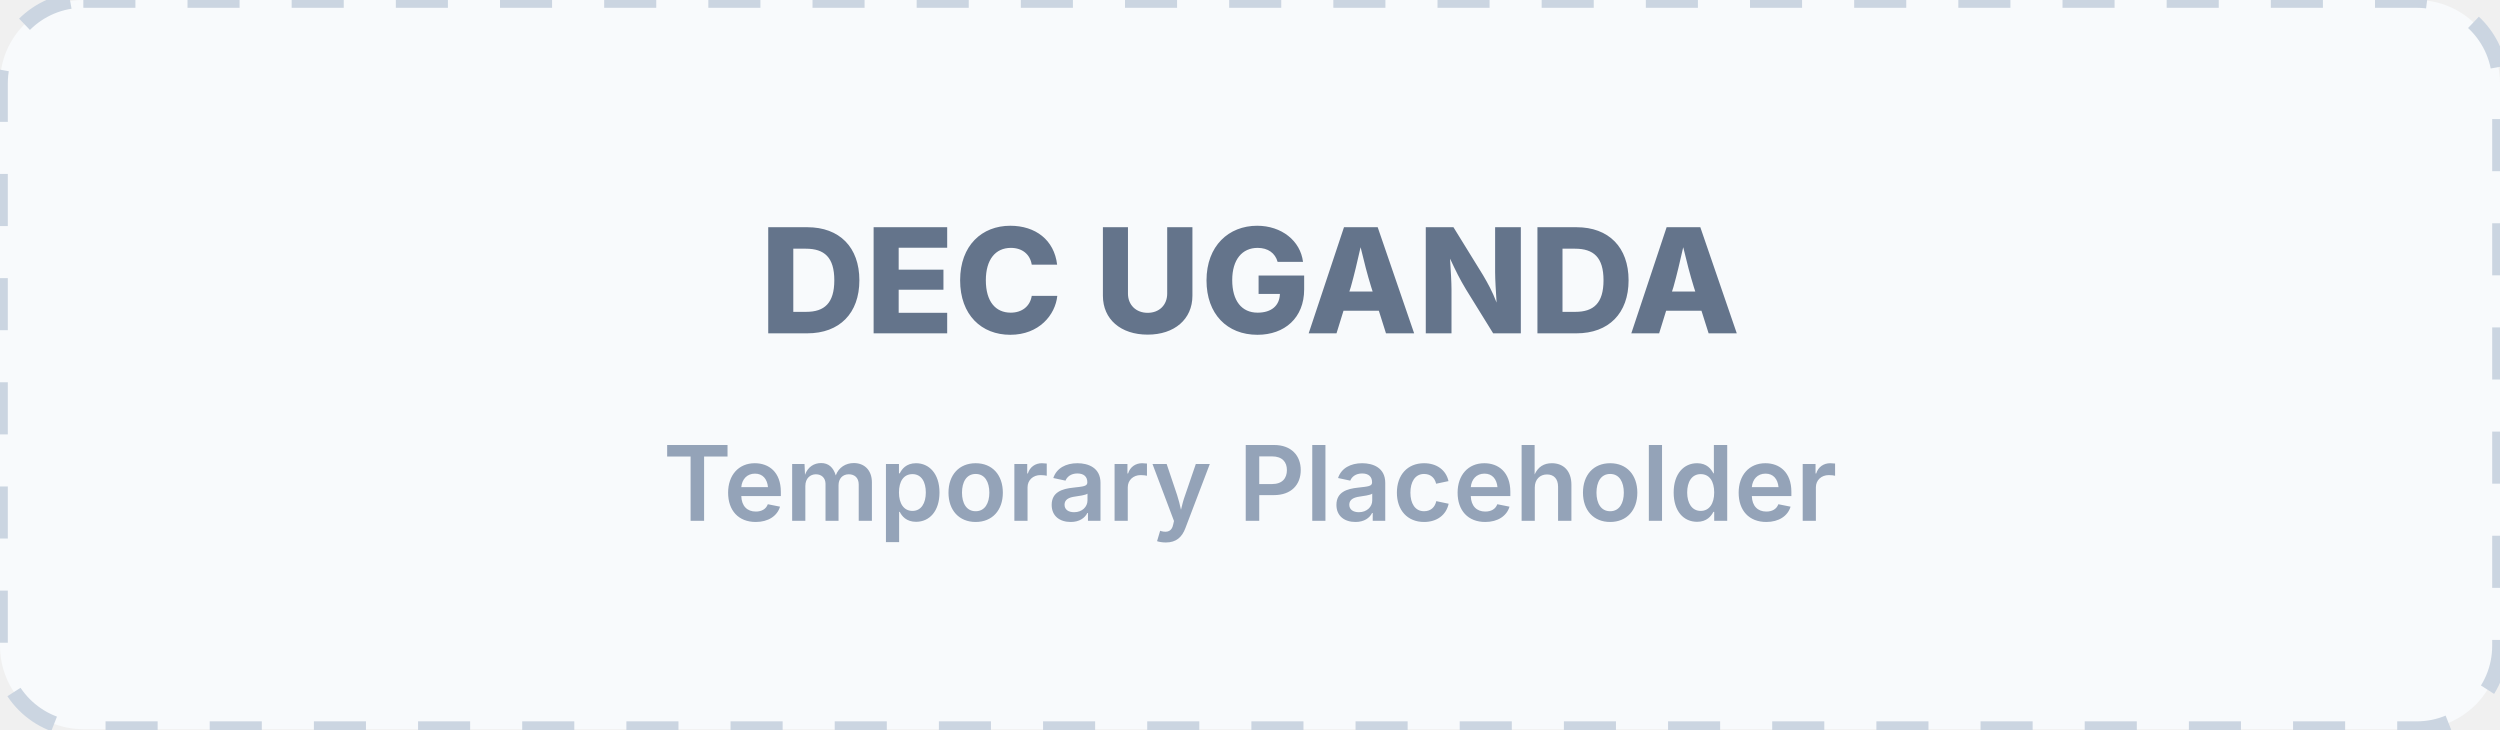
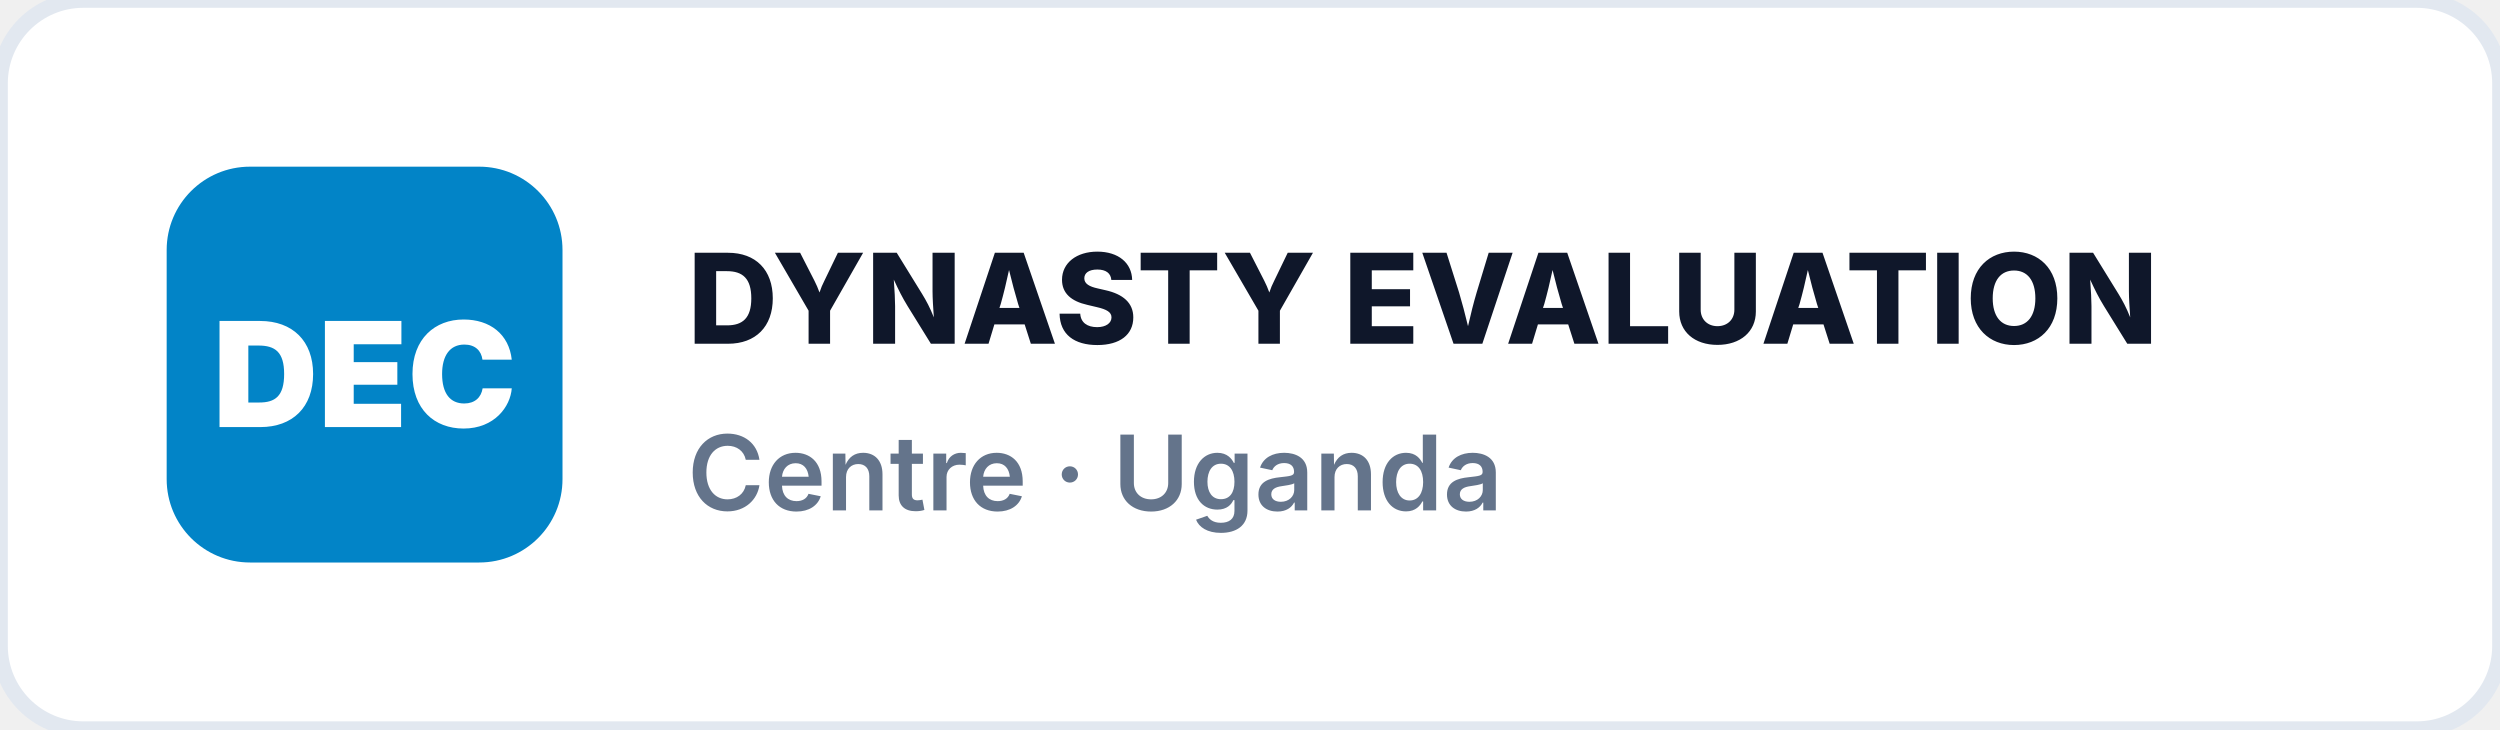
<svg xmlns="http://www.w3.org/2000/svg" viewBox="0 0 240 70" width="240" height="70">
-   <rect width="240" height="70" rx="8" fill="#f8fafc" stroke="#cbd5e1" stroke-width="1.5" stroke-dasharray="5 5" />
-   <text x="120" y="32" font-family="'Inter', Arial, sans-serif" font-size="14" font-weight="800" fill="#64748b" text-anchor="middle">DEC UGANDA</text>
-   <text x="120" y="50" font-family="'Inter', Arial, sans-serif" font-size="10" font-weight="600" fill="#94a3b8" text-anchor="middle">Temporary Placeholder</text>
+   <rect width="240" height="70" rx="8" fill="#ffffff" stroke="#e2e8f0" stroke-width="1.5" />
+   <rect x="16" y="16" width="38" height="38" rx="8" fill="#0284c7" />
+   <text x="35" y="41" font-family="'Inter', Arial, sans-serif" font-size="14" font-weight="900" fill="#ffffff" text-anchor="middle">DEC</text>
+   <text x="66" y="33" font-family="'Inter', Arial, sans-serif" font-size="12" font-weight="800" fill="#0f172a">DYNASTY EVALUATION</text>
+   <text x="66" y="49" font-family="'Inter', Arial, sans-serif" font-size="10" font-weight="600" fill="#64748b">Centre · Uganda</text>
</svg>
